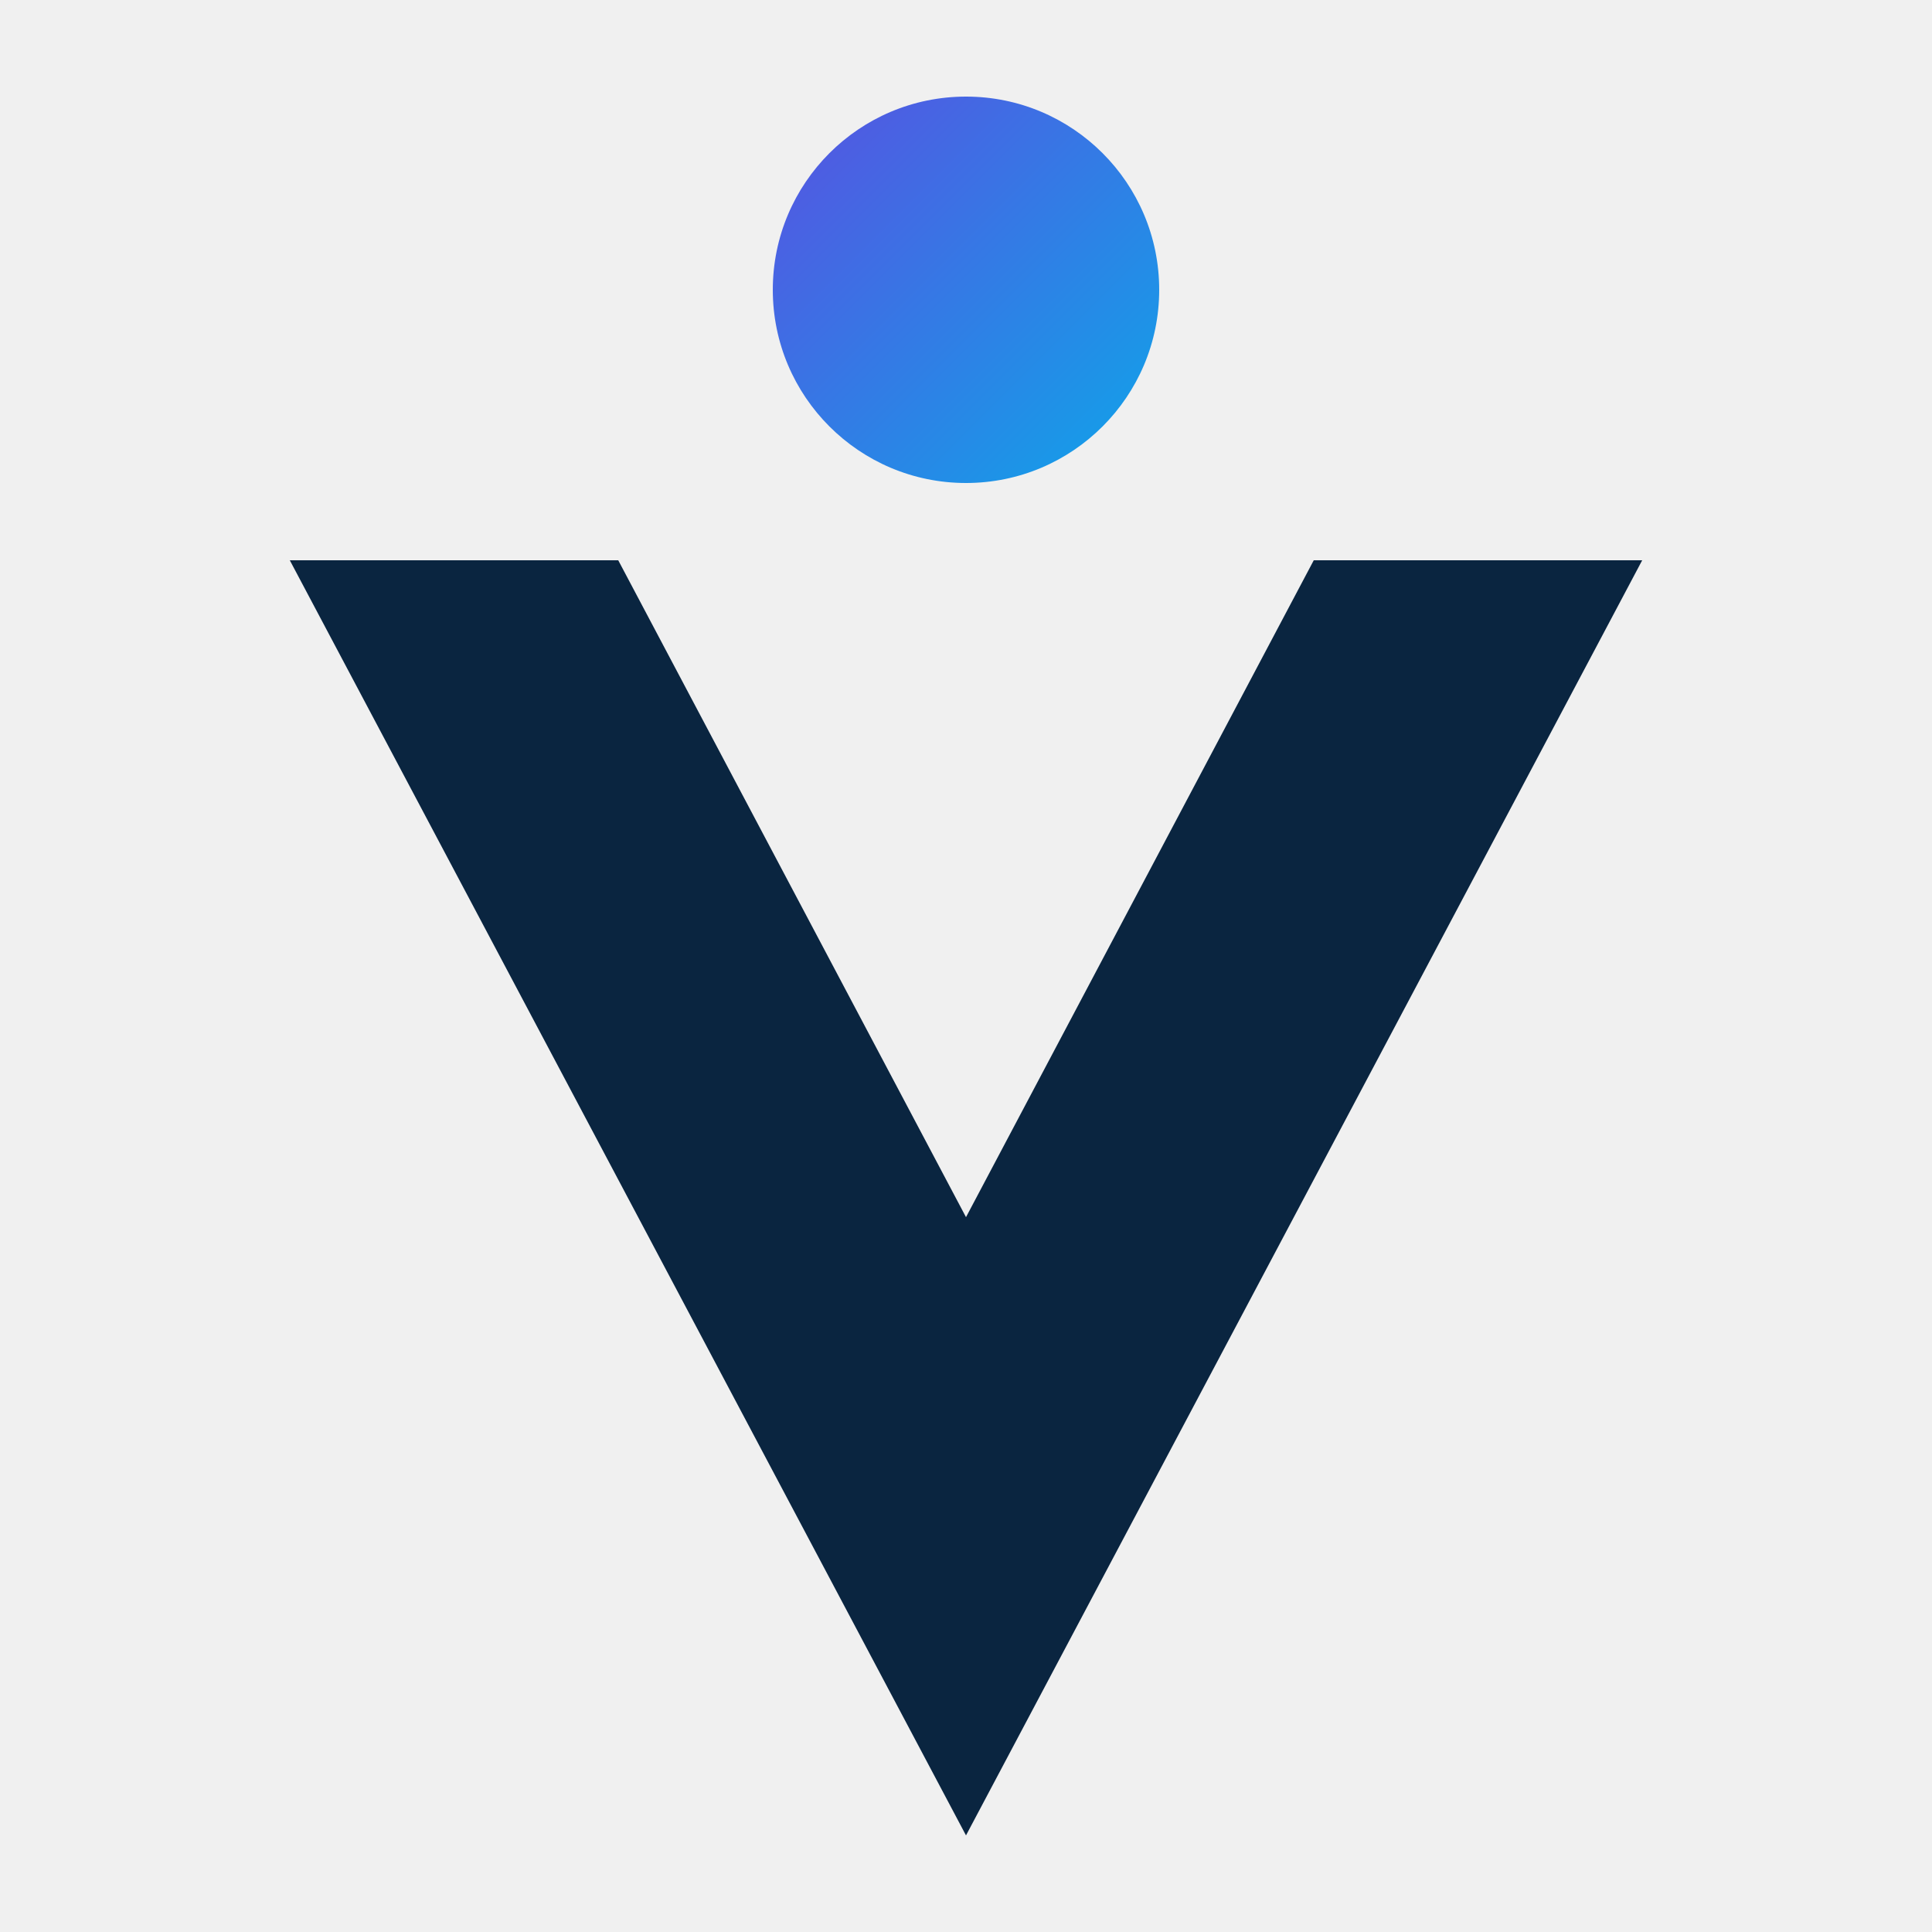
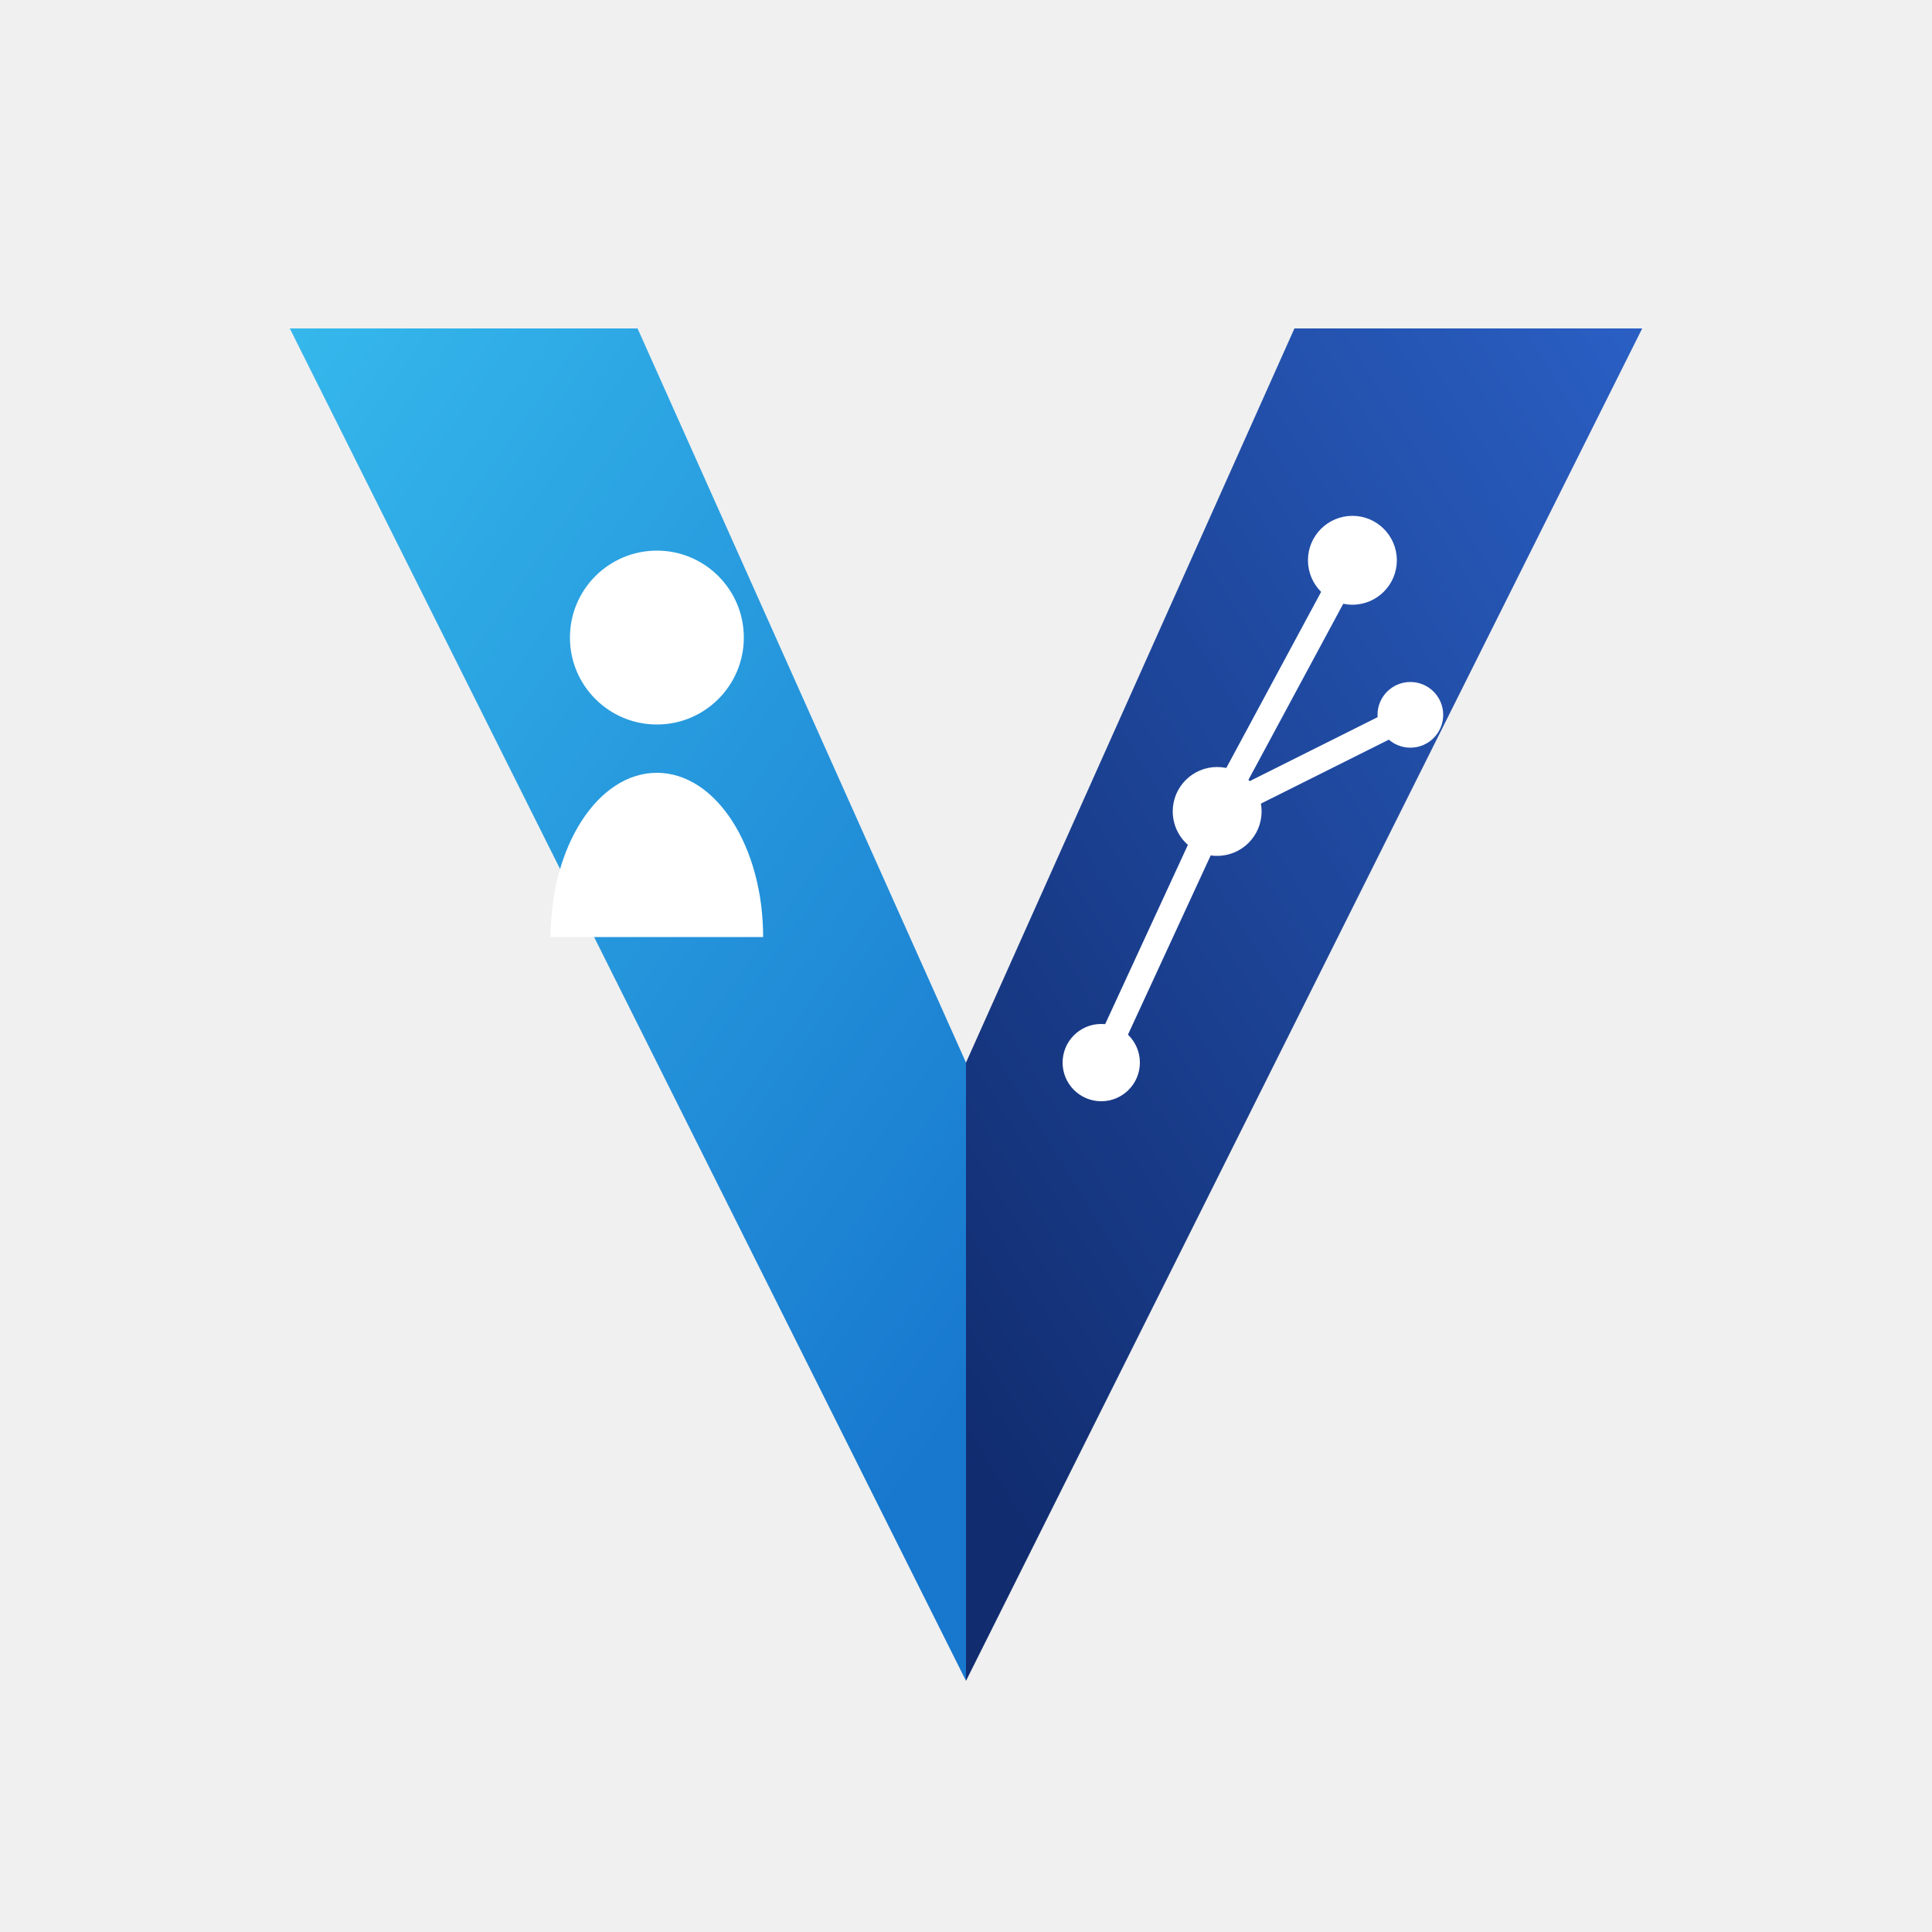
- <svg xmlns="http://www.w3.org/2000/svg" viewBox="0 0 200 200">
+ <svg xmlns="http://www.w3.org/2000/svg" viewBox="0 0 200 200" role="img" aria-label="Vivaan Marketing logo">
  <defs>
-     <linearGradient id="sun" x1="0" y1="0" x2="1" y2="1">
-       <stop offset="0" stop-color="#5851E1" />
-       <stop offset="1" stop-color="#0EA5E9" />
+     <linearGradient id="vmLeft" x1="0" y1="0" x2="0.7" y2="1">
+       <stop offset="0" stop-color="#35B8EC" />
+       <stop offset="1" stop-color="#1878CE" />
+     </linearGradient>
+     <linearGradient id="vmRight" x1="1" y1="0" x2="0.2" y2="1">
+       <stop offset="0" stop-color="#2A5FC4" />
+       <stop offset="1" stop-color="#112C6F" />
    </linearGradient>
  </defs>
-   <circle cx="100" cy="30" r="20" fill="url(#sun)" />
-   <polygon points="30,58 100,190 170,58 136,58 100,126 64,58" fill="#0A2540" />
+   <path d="M30 34 L66 34 L100 110 L100 174 Z" fill="url(#vmLeft)" />
+   <path d="M170 34 L134 34 L100 110 L100 174 Z" fill="url(#vmRight)" />
+   <circle cx="68" cy="66" r="9" fill="#fff" />
+   <path d="M57 97c0-9.4 4.9-17 11-17s11 7.6 11 17z" fill="#fff" />
+   <g stroke="#fff" stroke-width="2.6" fill="none" stroke-linecap="round">
+     <path d="M140 58 126 84M126 84 114 110M126 84 146 74" />
+   </g>
+   <g fill="#fff">
+     <circle cx="140" cy="58" r="4.6" />
+     <circle cx="126" cy="84" r="4.6" />
+     <circle cx="146" cy="74" r="3.4" />
+     <circle cx="114" cy="110" r="4" />
+   </g>
</svg>
